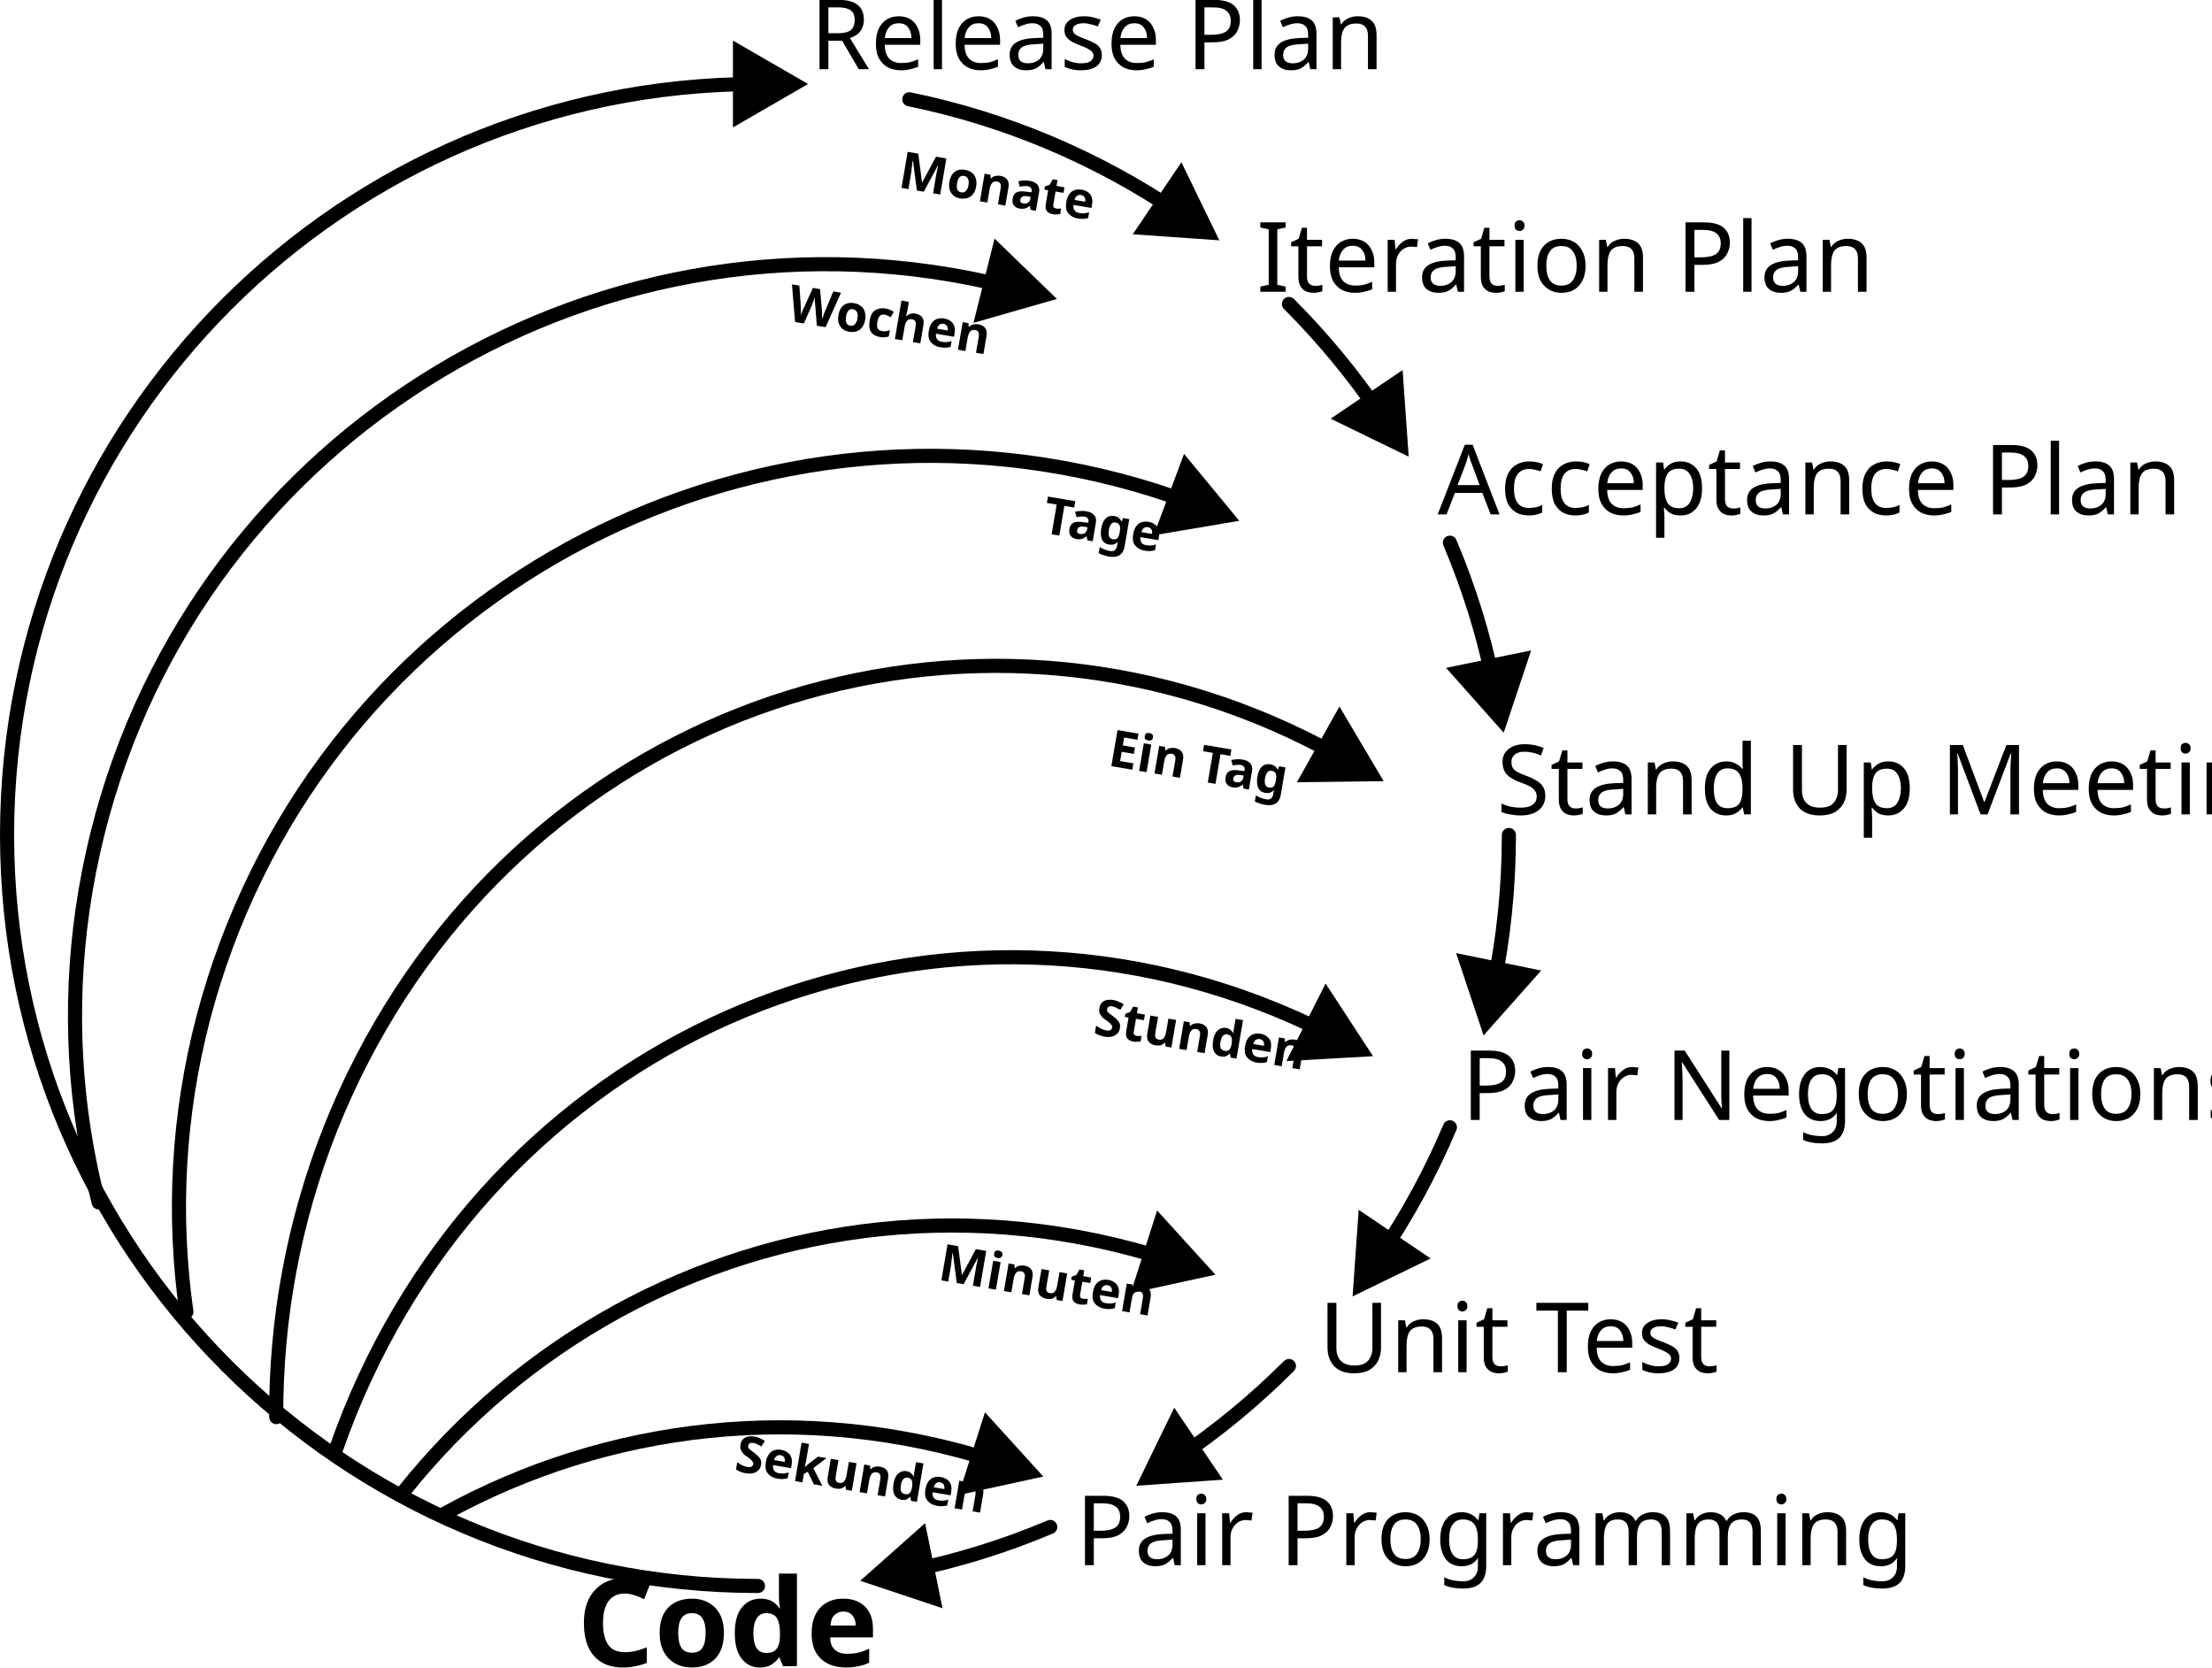
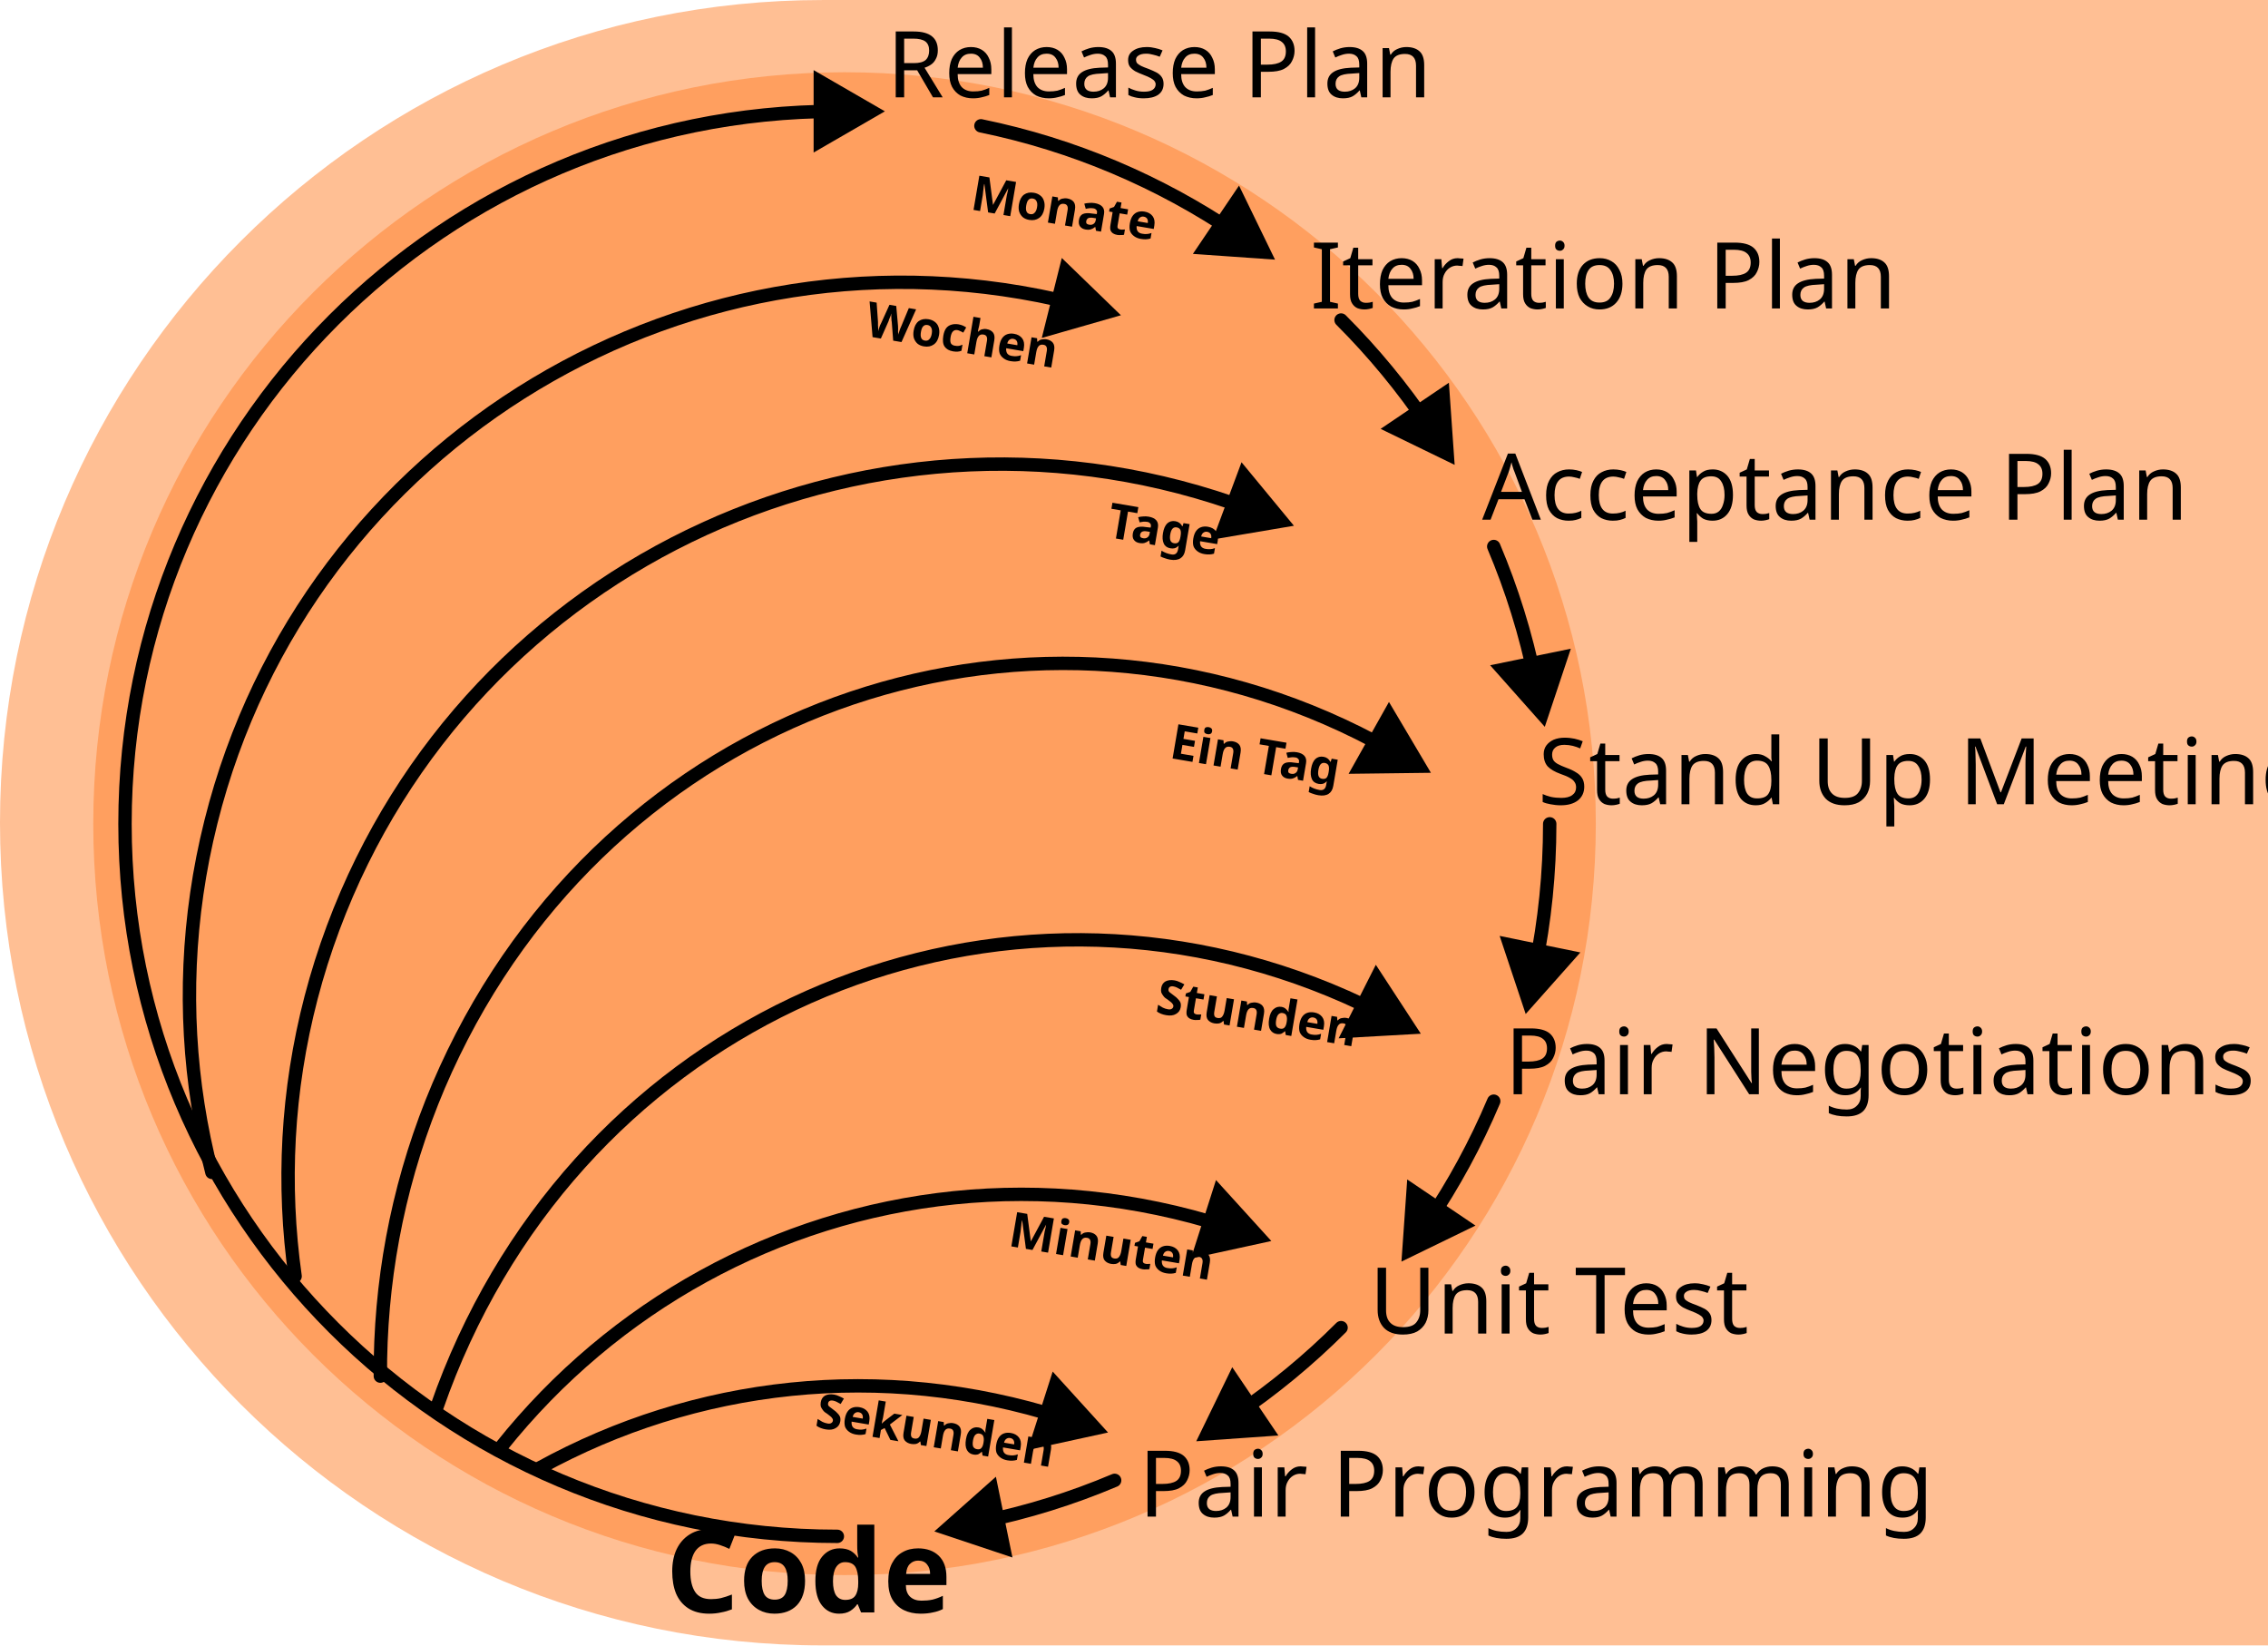
- <svg xmlns="http://www.w3.org/2000/svg" width="128.54mm" height="96.894mm" viewBox="0 0 128.54 96.894" version="1.1" id="svg1" xml:space="preserve">
+ <svg xmlns="http://www.w3.org/2000/svg" width="138.928mm" height="100.769mm" viewBox="0 0 138.928 100.769" version="1.1" id="svg1" xml:space="preserve">
  <defs id="defs1">
    <marker style="overflow:visible" id="Triangle" refX="0" refY="0" orient="auto-start-reverse" markerWidth="1" markerHeight="1" viewBox="0 0 1 1" preserveAspectRatio="xMidYMid">
      <path transform="scale(0.5)" style="fill:context-stroke;fill-rule:evenodd;stroke:context-stroke;stroke-width:1pt" d="M 5.77,0 -2.88,5 V -5 Z" id="path135" />
    </marker>
  </defs>
-   <g id="layer1" transform="translate(-82.54982,-125.509)">
-     <g id="g26">
-       <path style="fill:none;stroke:#000000;stroke-width:0.82;stroke-linecap:round;stroke-linejoin:round;stroke-dasharray:none;marker-end:url(#Triangle)" d="m 126.596,217.662 c -24.099,0 -43.636,-19.536 -43.636,-43.636 1e-6,-24.099 19.536,-43.636 43.636,-43.636" id="path8" />
-       <path style="fill:none;stroke:#000000;stroke-width:0.82;stroke-linecap:round;stroke-linejoin:round;stroke-dasharray:none;marker-end:url(#Triangle)" d="m 143.581,214.233 c -2.61,1.104 -5.35,1.961 -8.191,2.543" id="path7" />
-       <path style="fill:none;stroke:#000000;stroke-width:0.82;stroke-linecap:round;stroke-linejoin:round;stroke-dasharray:none;marker-end:url(#Triangle)" d="m 157.451,204.881 c -1.974,1.974 -4.137,3.76 -6.458,5.328" id="path6" />
-       <path style="fill:none;stroke:#000000;stroke-width:0.82;stroke-linecap:round;stroke-linejoin:round;stroke-dasharray:none;marker-end:url(#Triangle)" d="m 166.803,191.011 c -1.104,2.61 -2.455,5.091 -4.023,7.412" id="path5" />
-       <path style="fill:none;stroke:#000000;stroke-width:0.82;stroke-linecap:round;stroke-linejoin:round;stroke-dasharray:none;marker-end:url(#Triangle)" d="m 170.232,174.026 c 0,3.012 -0.305,5.954 -0.887,8.794" id="path4" />
-       <path style="fill:none;stroke:#000000;stroke-width:0.82;stroke-linecap:round;stroke-linejoin:round;stroke-dasharray:none;marker-end:url(#Triangle)" d="m 166.803,157.041 c 1.104,2.61 1.961,5.35 2.543,8.191" id="path3" />
-       <path style="fill:none;stroke:#000000;stroke-width:0.82;stroke-linecap:round;stroke-linejoin:round;stroke-dasharray:none;marker-end:url(#Triangle)" d="m 157.451,143.171 c 1.974,1.974 3.76,4.137 5.328,6.458" id="path2" />
-       <path style="fill:none;stroke:#000000;stroke-width:0.82;stroke-linecap:round;stroke-linejoin:round;stroke-dasharray:none;marker-end:url(#Triangle)" d="m 135.39,131.277 c 2.841,0.581 5.581,1.439 8.191,2.543 2.61,1.104 5.091,2.455 7.412,4.023" id="path1" />
-       <text xml:space="preserve" style="font-style:normal;font-variant:normal;font-weight:normal;font-stretch:normal;font-size:5.644px;font-family:'Source Sans Pro';-inkscape-font-specification:'Source Sans Pro';text-align:start;text-anchor:start;fill:#000000;stroke:none;stroke-width:0.82;stroke-linecap:round;stroke-linejoin:round;stroke-dasharray:none" x="129.626" y="129.528" id="text8">
-         <tspan id="tspan8" style="text-align:start;text-anchor:start;fill:#000000;stroke:none;stroke-width:0.82" x="129.626" y="129.528">Release Plan</tspan>
-       </text>
-       <text xml:space="preserve" style="font-style:normal;font-variant:normal;font-weight:normal;font-stretch:normal;font-size:5.644px;font-family:'Source Sans Pro';-inkscape-font-specification:'Source Sans Pro';text-align:start;text-anchor:start;fill:#000000;stroke:none;stroke-width:0.82;stroke-linecap:round;stroke-linejoin:round;stroke-dasharray:none" x="155.571" y="142.463" id="text9">
-         <tspan id="tspan9" style="stroke-width:0.82" x="155.571" y="142.463">Iteration Plan</tspan>
-       </text>
-       <text xml:space="preserve" style="font-style:normal;font-variant:normal;font-weight:normal;font-stretch:normal;font-size:5.644px;font-family:'Source Sans Pro';-inkscape-font-specification:'Source Sans Pro';text-align:start;text-anchor:start;fill:#000000;stroke:none;stroke-width:0.82;stroke-linecap:round;stroke-linejoin:round;stroke-dasharray:none" x="166.092" y="155.399" id="text10">
-         <tspan id="tspan10" style="stroke-width:0.82" x="166.092" y="155.399">Acceptance Plan</tspan>
-       </text>
-       <text xml:space="preserve" style="font-style:normal;font-variant:normal;font-weight:normal;font-stretch:normal;font-size:5.644px;font-family:'Source Sans Pro';-inkscape-font-specification:'Source Sans Pro';text-align:start;text-anchor:start;fill:#000000;stroke:none;stroke-width:0.82;stroke-linecap:round;stroke-linejoin:round;stroke-dasharray:none" x="169.518" y="172.831" id="text11">
-         <tspan id="tspan11" style="stroke-width:0.82" x="169.518" y="172.831">Stand Up Meeting</tspan>
-       </text>
-       <text xml:space="preserve" style="font-style:normal;font-variant:normal;font-weight:normal;font-stretch:normal;font-size:5.644px;font-family:'Source Sans Pro';-inkscape-font-specification:'Source Sans Pro';text-align:start;text-anchor:start;fill:#000000;stroke:none;stroke-width:0.82;stroke-linecap:round;stroke-linejoin:round;stroke-dasharray:none" x="167.472" y="190.584" id="text12">
-         <tspan id="tspan12" style="stroke-width:0.82" x="167.472" y="190.584">Pair Negotiations</tspan>
-       </text>
-       <text xml:space="preserve" style="font-style:normal;font-variant:normal;font-weight:normal;font-stretch:normal;font-size:5.644px;font-family:'Source Sans Pro';-inkscape-font-specification:'Source Sans Pro';text-align:start;text-anchor:start;fill:#000000;stroke:none;stroke-width:0.82;stroke-linecap:round;stroke-linejoin:round;stroke-dasharray:none" x="159.193" y="205.244" id="text13">
-         <tspan id="tspan13" style="stroke-width:0.82" x="159.193" y="205.244">Unit Test</tspan>
-       </text>
-       <text xml:space="preserve" style="font-style:normal;font-variant:normal;font-weight:normal;font-stretch:normal;font-size:5.644px;font-family:'Source Sans Pro';-inkscape-font-specification:'Source Sans Pro';text-align:start;text-anchor:start;fill:#000000;stroke:none;stroke-width:0.82;stroke-linecap:round;stroke-linejoin:round;stroke-dasharray:none" x="145.051" y="216.455" id="text14">
-         <tspan id="tspan14" style="stroke-width:0.82" x="145.051" y="216.455">Pair Programming</tspan>
-       </text>
-       <text xml:space="preserve" style="font-style:normal;font-variant:normal;font-weight:600;font-stretch:normal;font-size:7.056px;font-family:'Source Sans Pro';-inkscape-font-specification:'Source Sans Pro Semi-Bold';text-align:start;text-anchor:start;fill:#000000;stroke:none;stroke-width:0.82;stroke-linecap:round;stroke-linejoin:round;stroke-dasharray:none" x="116.075" y="222.319" id="text15">
-         <tspan id="tspan15" style="font-style:normal;font-variant:normal;font-weight:600;font-stretch:normal;font-family:'Source Sans Pro';-inkscape-font-specification:'Source Sans Pro Semi-Bold';stroke-width:0.82" x="116.075" y="222.319">Code</tspan>
-       </text>
-       <path style="fill:none;stroke:#000000;stroke-width:0.82;stroke-linecap:round;stroke-linejoin:round;stroke-dasharray:none;marker-end:url(#Triangle)" d="m 88.284,195.372 c -0.352,-1.363 -0.638,-2.746 -0.857,-4.146 -0.219,-1.4 -0.37,-2.817 -0.451,-4.245 -0.081,-1.429 -0.091,-2.869 -0.028,-4.318 0.063,-1.448 0.198,-2.904 0.41,-4.364 0.211,-1.459 0.499,-2.922 0.864,-4.383 5.848,-23.379 29.541,-37.591 52.92,-31.743" id="path15" />
-       <path style="fill:none;stroke:#000000;stroke-width:0.82;stroke-linecap:round;stroke-linejoin:round;stroke-dasharray:none;marker-end:url(#Triangle)" d="m 93.38,201.734 c -0.198,-1.393 -0.328,-2.8 -0.39,-4.216 -0.062,-1.416 -0.054,-2.84 0.025,-4.269 0.079,-1.429 0.229,-2.862 0.453,-4.294 0.224,-1.432 0.521,-2.864 0.893,-4.291 0.373,-1.427 0.821,-2.848 1.347,-4.259 8.416,-22.582 33.544,-34.067 56.127,-25.651" id="path16" />
-       <path style="fill:none;stroke:#000000;stroke-width:0.82;stroke-linecap:round;stroke-linejoin:round;stroke-dasharray:none;marker-end:url(#Triangle)" d="m 98.602,207.85 c -0.008,-1.407 0.051,-2.818 0.176,-4.229 0.125,-1.41 0.317,-2.82 0.578,-4.223 0.261,-1.404 0.59,-2.802 0.989,-4.189 0.399,-1.387 0.868,-2.763 1.408,-4.124 0.54,-1.361 1.152,-2.705 1.837,-4.03 10.952,-21.187 36.395,-29.059 56.827,-17.581" id="path17" />
-       <path style="fill:none;stroke:#000000;stroke-width:0.82;stroke-linecap:round;stroke-linejoin:round;stroke-dasharray:none;marker-end:url(#Triangle)" d="m 102.074,209.716 c 0.48,-1.383 1.033,-2.753 1.659,-4.106 10.017,-21.645 35.092,-30.619 56.006,-20.044" id="path18" />
-       <path style="fill:none;stroke:#000000;stroke-width:0.82;stroke-linecap:round;stroke-linejoin:round;stroke-dasharray:none;marker-end:url(#Triangle)" d="m 106.009,212.173 c 1.723,-2.16 3.64,-4.122 5.716,-5.87 2.076,-1.747 4.311,-3.278 6.669,-4.574 2.359,-1.296 4.841,-2.357 7.412,-3.164 2.571,-0.807 5.231,-1.359 7.946,-1.638 2.714,-0.279 5.482,-0.284 8.27,0.003 2.787,0.287 5.593,0.867 8.384,1.759" id="path19" />
+   <g id="layer1" transform="translate(-75.30312,-123.5718)">
+     <path id="circle9" style="fill:#ff7f2a;fill-opacity:0.502;stroke-width:0.324;stroke-linecap:round;stroke-linejoin:bevel" d="m 214.231,123.572 v 100.769 h -88.544 c -27.827,0 -50.384,-22.558 -50.384,-50.384 4e-6,-27.827 22.558,-50.384 50.384,-50.384 z" />
+     <circle style="fill:#ff7f2a;fill-opacity:0.502;stroke-width:0.296;stroke-linecap:round;stroke-linejoin:bevel" id="path9" cx="127.036" cy="174.016" r="46.02" />
+     <path style="fill:none;stroke:#000000;stroke-width:0.82;stroke-linecap:round;stroke-linejoin:round;stroke-dasharray:none;marker-end:url(#Triangle)" d="m 126.596,217.662 c -24.099,0 -43.636,-19.536 -43.636,-43.636 1e-6,-24.099 19.536,-43.636 43.636,-43.636" id="path8" />
+     <path style="fill:none;stroke:#000000;stroke-width:0.82;stroke-linecap:round;stroke-linejoin:round;stroke-dasharray:none;marker-end:url(#Triangle)" d="m 143.581,214.233 c -2.61,1.104 -5.35,1.961 -8.191,2.543" id="path7" />
+     <path style="fill:none;stroke:#000000;stroke-width:0.82;stroke-linecap:round;stroke-linejoin:round;stroke-dasharray:none;marker-end:url(#Triangle)" d="m 157.451,204.881 c -1.974,1.974 -4.137,3.76 -6.458,5.328" id="path6" />
+     <path style="fill:none;stroke:#000000;stroke-width:0.82;stroke-linecap:round;stroke-linejoin:round;stroke-dasharray:none;marker-end:url(#Triangle)" d="m 166.803,191.011 c -1.104,2.61 -2.455,5.091 -4.023,7.412" id="path5" />
+     <path style="fill:none;stroke:#000000;stroke-width:0.82;stroke-linecap:round;stroke-linejoin:round;stroke-dasharray:none;marker-end:url(#Triangle)" d="m 170.232,174.026 c 0,3.012 -0.305,5.954 -0.887,8.794" id="path4" />
+     <path style="fill:none;stroke:#000000;stroke-width:0.82;stroke-linecap:round;stroke-linejoin:round;stroke-dasharray:none;marker-end:url(#Triangle)" d="m 166.803,157.041 c 1.104,2.61 1.961,5.35 2.543,8.191" id="path3" />
+     <path style="fill:none;stroke:#000000;stroke-width:0.82;stroke-linecap:round;stroke-linejoin:round;stroke-dasharray:none;marker-end:url(#Triangle)" d="m 157.451,143.171 c 1.974,1.974 3.76,4.137 5.328,6.458" id="path2" />
+     <path style="fill:none;stroke:#000000;stroke-width:0.82;stroke-linecap:round;stroke-linejoin:round;stroke-dasharray:none;marker-end:url(#Triangle)" d="m 135.39,131.277 c 2.841,0.581 5.581,1.439 8.191,2.543 2.61,1.104 5.091,2.455 7.412,4.023" id="path1" />
+     <text xml:space="preserve" style="font-style:normal;font-variant:normal;font-weight:normal;font-stretch:normal;font-size:5.644px;font-family:'Source Sans Pro';-inkscape-font-specification:'Source Sans Pro';text-align:start;text-anchor:start;fill:#000000;stroke:none;stroke-width:0.82;stroke-linecap:round;stroke-linejoin:round;stroke-dasharray:none" x="129.626" y="129.528" id="text8">
+       <tspan id="tspan8" style="text-align:start;text-anchor:start;fill:#000000;stroke:none;stroke-width:0.82" x="129.626" y="129.528">Release Plan</tspan>
+     </text>
+     <text xml:space="preserve" style="font-style:normal;font-variant:normal;font-weight:normal;font-stretch:normal;font-size:5.644px;font-family:'Source Sans Pro';-inkscape-font-specification:'Source Sans Pro';text-align:start;text-anchor:start;fill:#000000;stroke:none;stroke-width:0.82;stroke-linecap:round;stroke-linejoin:round;stroke-dasharray:none" x="155.571" y="142.463" id="text9">
+       <tspan id="tspan9" style="stroke-width:0.82" x="155.571" y="142.463">Iteration Plan</tspan>
+     </text>
+     <text xml:space="preserve" style="font-style:normal;font-variant:normal;font-weight:normal;font-stretch:normal;font-size:5.644px;font-family:'Source Sans Pro';-inkscape-font-specification:'Source Sans Pro';text-align:start;text-anchor:start;fill:#000000;stroke:none;stroke-width:0.82;stroke-linecap:round;stroke-linejoin:round;stroke-dasharray:none" x="166.092" y="155.399" id="text10">
+       <tspan id="tspan10" style="stroke-width:0.82" x="166.092" y="155.399">Acceptance Plan</tspan>
+     </text>
+     <text xml:space="preserve" style="font-style:normal;font-variant:normal;font-weight:normal;font-stretch:normal;font-size:5.644px;font-family:'Source Sans Pro';-inkscape-font-specification:'Source Sans Pro';text-align:start;text-anchor:start;fill:#000000;stroke:none;stroke-width:0.82;stroke-linecap:round;stroke-linejoin:round;stroke-dasharray:none" x="169.518" y="172.831" id="text11">
+       <tspan id="tspan11" style="stroke-width:0.82" x="169.518" y="172.831">Stand Up Meeting</tspan>
+     </text>
+     <text xml:space="preserve" style="font-style:normal;font-variant:normal;font-weight:normal;font-stretch:normal;font-size:5.644px;font-family:'Source Sans Pro';-inkscape-font-specification:'Source Sans Pro';text-align:start;text-anchor:start;fill:#000000;stroke:none;stroke-width:0.82;stroke-linecap:round;stroke-linejoin:round;stroke-dasharray:none" x="167.472" y="190.584" id="text12">
+       <tspan id="tspan12" style="stroke-width:0.82" x="167.472" y="190.584">Pair Negotiations</tspan>
+     </text>
+     <text xml:space="preserve" style="font-style:normal;font-variant:normal;font-weight:normal;font-stretch:normal;font-size:5.644px;font-family:'Source Sans Pro';-inkscape-font-specification:'Source Sans Pro';text-align:start;text-anchor:start;fill:#000000;stroke:none;stroke-width:0.82;stroke-linecap:round;stroke-linejoin:round;stroke-dasharray:none" x="159.193" y="205.244" id="text13">
+       <tspan id="tspan13" style="stroke-width:0.82" x="159.193" y="205.244">Unit Test</tspan>
+     </text>
+     <text xml:space="preserve" style="font-style:normal;font-variant:normal;font-weight:normal;font-stretch:normal;font-size:5.644px;font-family:'Source Sans Pro';-inkscape-font-specification:'Source Sans Pro';text-align:start;text-anchor:start;fill:#000000;stroke:none;stroke-width:0.82;stroke-linecap:round;stroke-linejoin:round;stroke-dasharray:none" x="145.051" y="216.455" id="text14">
+       <tspan id="tspan14" style="stroke-width:0.82" x="145.051" y="216.455">Pair Programming</tspan>
+     </text>
+     <text xml:space="preserve" style="font-style:normal;font-variant:normal;font-weight:600;font-stretch:normal;font-size:7.056px;font-family:'Source Sans Pro';-inkscape-font-specification:'Source Sans Pro Semi-Bold';text-align:start;text-anchor:start;fill:#000000;stroke:none;stroke-width:0.82;stroke-linecap:round;stroke-linejoin:round;stroke-dasharray:none" x="116.075" y="222.319" id="text15">
+       <tspan id="tspan15" style="font-style:normal;font-variant:normal;font-weight:600;font-stretch:normal;font-family:'Source Sans Pro';-inkscape-font-specification:'Source Sans Pro Semi-Bold';stroke-width:0.82" x="116.075" y="222.319">Code</tspan>
+     </text>
+     <path style="fill:none;stroke:#000000;stroke-width:0.82;stroke-linecap:round;stroke-linejoin:round;stroke-dasharray:none;marker-end:url(#Triangle)" d="m 88.284,195.372 c -0.352,-1.363 -0.638,-2.746 -0.857,-4.146 -0.219,-1.4 -0.37,-2.817 -0.451,-4.245 -0.081,-1.429 -0.091,-2.869 -0.028,-4.318 0.063,-1.448 0.198,-2.904 0.41,-4.364 0.211,-1.459 0.499,-2.922 0.864,-4.383 5.848,-23.379 29.541,-37.591 52.92,-31.743" id="path15" />
+     <path style="fill:none;stroke:#000000;stroke-width:0.82;stroke-linecap:round;stroke-linejoin:round;stroke-dasharray:none;marker-end:url(#Triangle)" d="m 93.38,201.734 c -0.198,-1.393 -0.328,-2.8 -0.39,-4.216 -0.062,-1.416 -0.054,-2.84 0.025,-4.269 0.079,-1.429 0.229,-2.862 0.453,-4.294 0.224,-1.432 0.521,-2.864 0.893,-4.291 0.373,-1.427 0.821,-2.848 1.347,-4.259 8.416,-22.582 33.544,-34.067 56.127,-25.651" id="path16" />
+     <path style="fill:none;stroke:#000000;stroke-width:0.82;stroke-linecap:round;stroke-linejoin:round;stroke-dasharray:none;marker-end:url(#Triangle)" d="m 98.602,207.85 c -0.008,-1.407 0.051,-2.818 0.176,-4.229 0.125,-1.41 0.317,-2.82 0.578,-4.223 0.261,-1.404 0.59,-2.802 0.989,-4.189 0.399,-1.387 0.868,-2.763 1.408,-4.124 0.54,-1.361 1.152,-2.705 1.837,-4.03 10.952,-21.187 36.395,-29.059 56.827,-17.581" id="path17" />
+     <path style="fill:none;stroke:#000000;stroke-width:0.82;stroke-linecap:round;stroke-linejoin:round;stroke-dasharray:none;marker-end:url(#Triangle)" d="m 102.074,209.716 c 0.48,-1.383 1.033,-2.753 1.659,-4.106 10.017,-21.645 35.092,-30.619 56.006,-20.044" id="path18" />
+     <path style="fill:none;stroke:#000000;stroke-width:0.82;stroke-linecap:round;stroke-linejoin:round;stroke-dasharray:none;marker-end:url(#Triangle)" d="m 106.009,212.173 c 1.723,-2.16 3.64,-4.122 5.716,-5.87 2.076,-1.747 4.311,-3.278 6.669,-4.574 2.359,-1.296 4.841,-2.357 7.412,-3.164 2.571,-0.807 5.231,-1.359 7.946,-1.638 2.714,-0.279 5.482,-0.284 8.27,0.003 2.787,0.287 5.593,0.867 8.384,1.759" id="path19" />
+     <g id="g9">
      <path style="fill:none;stroke:#000000;stroke-width:0.82;stroke-linecap:round;stroke-linejoin:round;stroke-dasharray:none;marker-end:url(#Triangle)" d="m 108.391,213.457 c 2.359,-1.296 4.841,-2.357 7.412,-3.164 2.571,-0.807 5.231,-1.359 7.946,-1.638 2.714,-0.279 5.482,-0.284 8.27,0.003 2.787,0.287 5.593,0.867 8.384,1.759" id="path20" />
      <text xml:space="preserve" style="font-style:normal;font-variant:normal;font-weight:600;font-stretch:normal;font-size:2.979px;font-family:'Source Sans Pro';-inkscape-font-specification:'Source Sans Pro Semi-Bold';text-align:start;text-anchor:start;fill:#000000;stroke:none;stroke-width:0.82;stroke-linecap:round;stroke-linejoin:round;stroke-dasharray:none" x="158.795" y="186.958" id="text20" transform="rotate(9.662517)">
        <tspan id="tspan20" style="font-style:normal;font-variant:normal;font-weight:600;font-stretch:normal;font-family:'Source Sans Pro';-inkscape-font-specification:'Source Sans Pro Semi-Bold';stroke-width:0.82" x="158.795" y="186.958">Sekunden</tspan>
      </text>
-       <text xml:space="preserve" style="font-style:normal;font-variant:normal;font-weight:600;font-stretch:normal;font-size:2.979px;font-family:'Source Sans Pro';-inkscape-font-specification:'Source Sans Pro Semi-Bold';text-align:start;text-anchor:start;fill:#000000;stroke:none;stroke-width:0.82;stroke-linecap:round;stroke-linejoin:round;stroke-dasharray:none" x="168.595" y="174.031" id="text21" transform="rotate(9.662517)">
-         <tspan id="tspan21" style="font-style:normal;font-variant:normal;font-weight:600;font-stretch:normal;font-family:'Source Sans Pro';-inkscape-font-specification:'Source Sans Pro Semi-Bold';stroke-width:0.82" x="168.595" y="174.031">Minuten</tspan>
-       </text>
-       <text xml:space="preserve" style="font-style:normal;font-variant:normal;font-weight:600;font-stretch:normal;font-size:2.979px;font-family:'Source Sans Pro';-inkscape-font-specification:'Source Sans Pro Semi-Bold';text-align:start;text-anchor:start;fill:#000000;stroke:none;stroke-width:0.82;stroke-linecap:round;stroke-linejoin:round;stroke-dasharray:none" x="175.096" y="158.45" id="text22" transform="rotate(9.662517)">
-         <tspan id="tspan22" style="font-style:normal;font-variant:normal;font-weight:600;font-stretch:normal;font-family:'Source Sans Pro';-inkscape-font-specification:'Source Sans Pro Semi-Bold';stroke-width:0.82" x="175.096" y="158.45">Stunden</tspan>
-       </text>
-       <text xml:space="preserve" style="font-style:normal;font-variant:normal;font-weight:600;font-stretch:normal;font-size:2.979px;font-family:'Source Sans Pro';-inkscape-font-specification:'Source Sans Pro Semi-Bold';text-align:start;text-anchor:start;fill:#000000;stroke:none;stroke-width:0.82;stroke-linecap:round;stroke-linejoin:round;stroke-dasharray:none" x="173.318" y="142.918" id="text23" transform="rotate(9.662517)">
-         <tspan id="tspan23" style="font-style:normal;font-variant:normal;font-weight:600;font-stretch:normal;font-family:'Source Sans Pro';-inkscape-font-specification:'Source Sans Pro Semi-Bold';stroke-width:0.82" x="173.318" y="142.918">Ein Tag</tspan>
-       </text>
-       <text xml:space="preserve" style="font-style:normal;font-variant:normal;font-weight:600;font-stretch:normal;font-size:2.979px;font-family:'Source Sans Pro';-inkscape-font-specification:'Source Sans Pro Semi-Bold';text-align:start;text-anchor:start;fill:#000000;stroke:none;stroke-width:0.82;stroke-linecap:round;stroke-linejoin:round;stroke-dasharray:none" x="167.259" y="130.217" id="text24" transform="rotate(9.662517)">
-         <tspan id="tspan24" style="font-style:normal;font-variant:normal;font-weight:600;font-stretch:normal;font-family:'Source Sans Pro';-inkscape-font-specification:'Source Sans Pro Semi-Bold';stroke-width:0.82" x="167.259" y="130.217">Tage</tspan>
-       </text>
-       <text xml:space="preserve" style="font-style:normal;font-variant:normal;font-weight:600;font-stretch:normal;font-size:2.979px;font-family:'Source Sans Pro';-inkscape-font-specification:'Source Sans Pro Semi-Bold';text-align:start;text-anchor:start;fill:#000000;stroke:none;stroke-width:0.82;stroke-linecap:round;stroke-linejoin:round;stroke-dasharray:none" x="150.584" y="120.561" id="text25" transform="rotate(9.662517)">
-         <tspan id="tspan25" style="font-style:normal;font-variant:normal;font-weight:600;font-stretch:normal;font-family:'Source Sans Pro';-inkscape-font-specification:'Source Sans Pro Semi-Bold';stroke-width:0.82" x="150.584" y="120.561">Wochen</tspan>
-       </text>
-       <text xml:space="preserve" style="font-style:normal;font-variant:normal;font-weight:600;font-stretch:normal;font-size:2.979px;font-family:'Source Sans Pro';-inkscape-font-specification:'Source Sans Pro Semi-Bold';text-align:start;text-anchor:start;fill:#000000;stroke:none;stroke-width:0.82;stroke-linecap:round;stroke-linejoin:round;stroke-dasharray:none" x="155.656" y="111.842" id="text26" transform="rotate(9.662517)">
-         <tspan id="tspan26" style="font-style:normal;font-variant:normal;font-weight:600;font-stretch:normal;font-family:'Source Sans Pro';-inkscape-font-specification:'Source Sans Pro Semi-Bold';stroke-width:0.82" x="155.656" y="111.842">Monate</tspan>
-       </text>
    </g>
+     <text xml:space="preserve" style="font-style:normal;font-variant:normal;font-weight:600;font-stretch:normal;font-size:2.979px;font-family:'Source Sans Pro';-inkscape-font-specification:'Source Sans Pro Semi-Bold';text-align:start;text-anchor:start;fill:#000000;stroke:none;stroke-width:0.82;stroke-linecap:round;stroke-linejoin:round;stroke-dasharray:none" x="168.595" y="174.031" id="text21" transform="rotate(9.662517)">
+       <tspan id="tspan21" style="font-style:normal;font-variant:normal;font-weight:600;font-stretch:normal;font-family:'Source Sans Pro';-inkscape-font-specification:'Source Sans Pro Semi-Bold';stroke-width:0.82" x="168.595" y="174.031">Minuten</tspan>
+     </text>
+     <text xml:space="preserve" style="font-style:normal;font-variant:normal;font-weight:600;font-stretch:normal;font-size:2.979px;font-family:'Source Sans Pro';-inkscape-font-specification:'Source Sans Pro Semi-Bold';text-align:start;text-anchor:start;fill:#000000;stroke:none;stroke-width:0.82;stroke-linecap:round;stroke-linejoin:round;stroke-dasharray:none" x="175.096" y="158.45" id="text22" transform="rotate(9.662517)">
+       <tspan id="tspan22" style="font-style:normal;font-variant:normal;font-weight:600;font-stretch:normal;font-family:'Source Sans Pro';-inkscape-font-specification:'Source Sans Pro Semi-Bold';stroke-width:0.82" x="175.096" y="158.45">Stunden</tspan>
+     </text>
+     <text xml:space="preserve" style="font-style:normal;font-variant:normal;font-weight:600;font-stretch:normal;font-size:2.979px;font-family:'Source Sans Pro';-inkscape-font-specification:'Source Sans Pro Semi-Bold';text-align:start;text-anchor:start;fill:#000000;stroke:none;stroke-width:0.82;stroke-linecap:round;stroke-linejoin:round;stroke-dasharray:none" x="173.318" y="142.918" id="text23" transform="rotate(9.662517)">
+       <tspan id="tspan23" style="font-style:normal;font-variant:normal;font-weight:600;font-stretch:normal;font-family:'Source Sans Pro';-inkscape-font-specification:'Source Sans Pro Semi-Bold';stroke-width:0.82" x="173.318" y="142.918">Ein Tag</tspan>
+     </text>
+     <text xml:space="preserve" style="font-style:normal;font-variant:normal;font-weight:600;font-stretch:normal;font-size:2.979px;font-family:'Source Sans Pro';-inkscape-font-specification:'Source Sans Pro Semi-Bold';text-align:start;text-anchor:start;fill:#000000;stroke:none;stroke-width:0.82;stroke-linecap:round;stroke-linejoin:round;stroke-dasharray:none" x="167.259" y="130.217" id="text24" transform="rotate(9.662517)">
+       <tspan id="tspan24" style="font-style:normal;font-variant:normal;font-weight:600;font-stretch:normal;font-family:'Source Sans Pro';-inkscape-font-specification:'Source Sans Pro Semi-Bold';stroke-width:0.82" x="167.259" y="130.217">Tage</tspan>
+     </text>
+     <text xml:space="preserve" style="font-style:normal;font-variant:normal;font-weight:600;font-stretch:normal;font-size:2.979px;font-family:'Source Sans Pro';-inkscape-font-specification:'Source Sans Pro Semi-Bold';text-align:start;text-anchor:start;fill:#000000;stroke:none;stroke-width:0.82;stroke-linecap:round;stroke-linejoin:round;stroke-dasharray:none" x="150.584" y="120.561" id="text25" transform="rotate(9.662517)">
+       <tspan id="tspan25" style="font-style:normal;font-variant:normal;font-weight:600;font-stretch:normal;font-family:'Source Sans Pro';-inkscape-font-specification:'Source Sans Pro Semi-Bold';stroke-width:0.82" x="150.584" y="120.561">Wochen</tspan>
+     </text>
+     <text xml:space="preserve" style="font-style:normal;font-variant:normal;font-weight:600;font-stretch:normal;font-size:2.979px;font-family:'Source Sans Pro';-inkscape-font-specification:'Source Sans Pro Semi-Bold';text-align:start;text-anchor:start;fill:#000000;stroke:none;stroke-width:0.82;stroke-linecap:round;stroke-linejoin:round;stroke-dasharray:none" x="155.656" y="111.842" id="text26" transform="rotate(9.662517)">
+       <tspan id="tspan26" style="font-style:normal;font-variant:normal;font-weight:600;font-stretch:normal;font-family:'Source Sans Pro';-inkscape-font-specification:'Source Sans Pro Semi-Bold';stroke-width:0.82" x="155.656" y="111.842">Monate</tspan>
+     </text>
  </g>
</svg>
